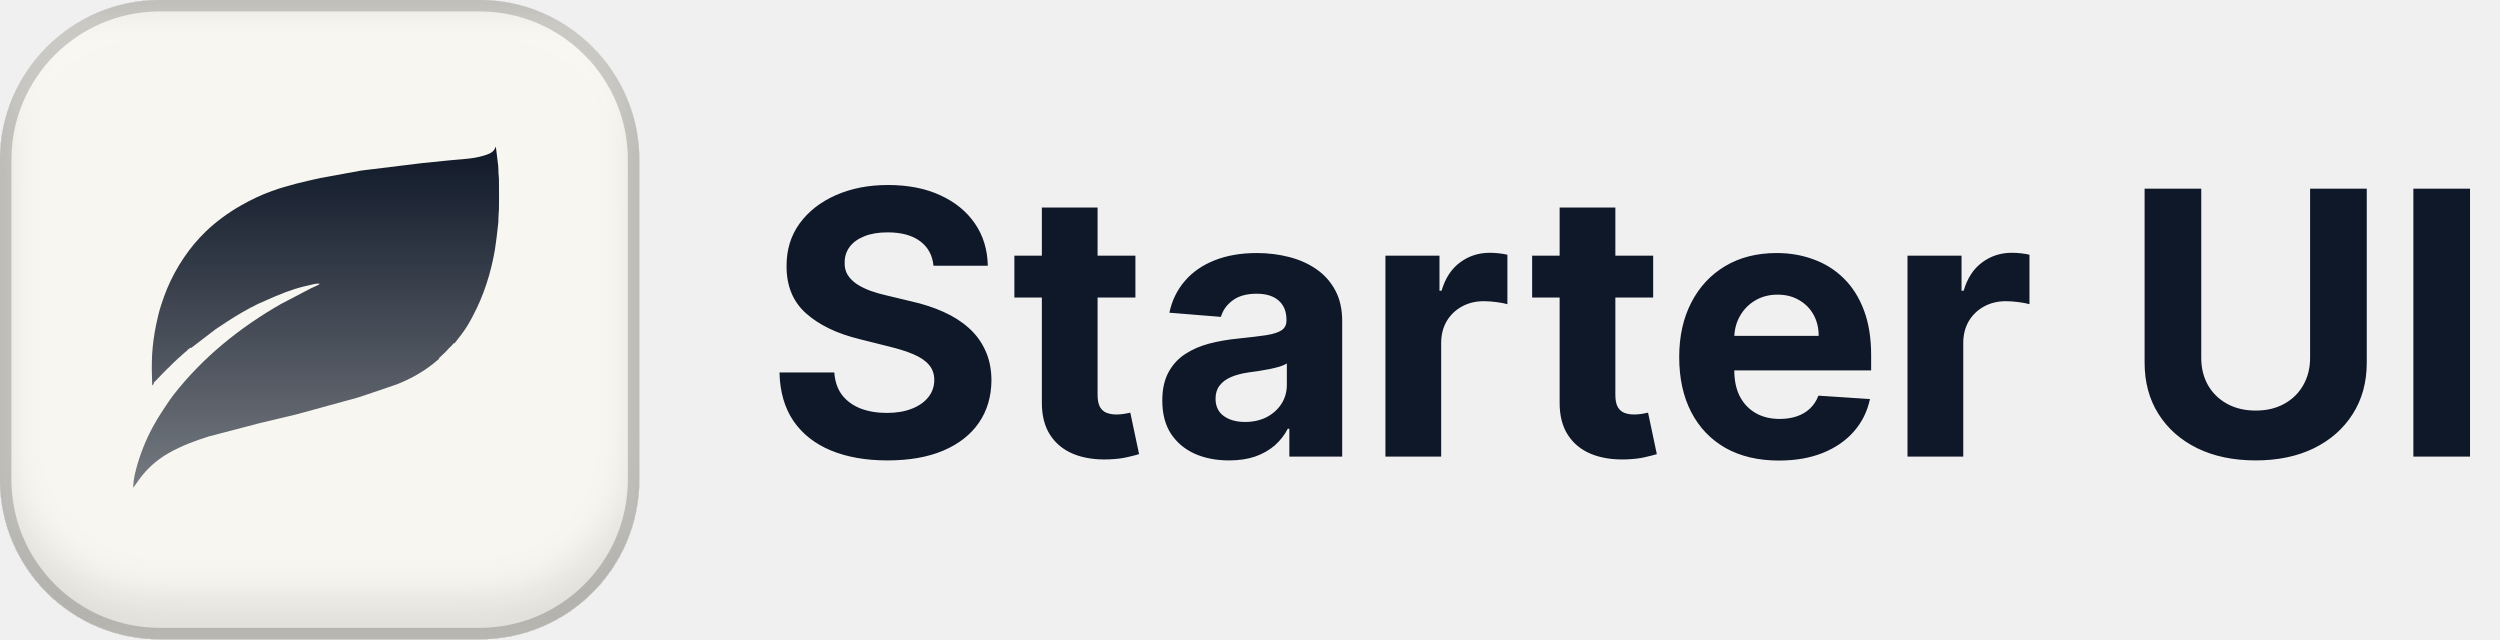
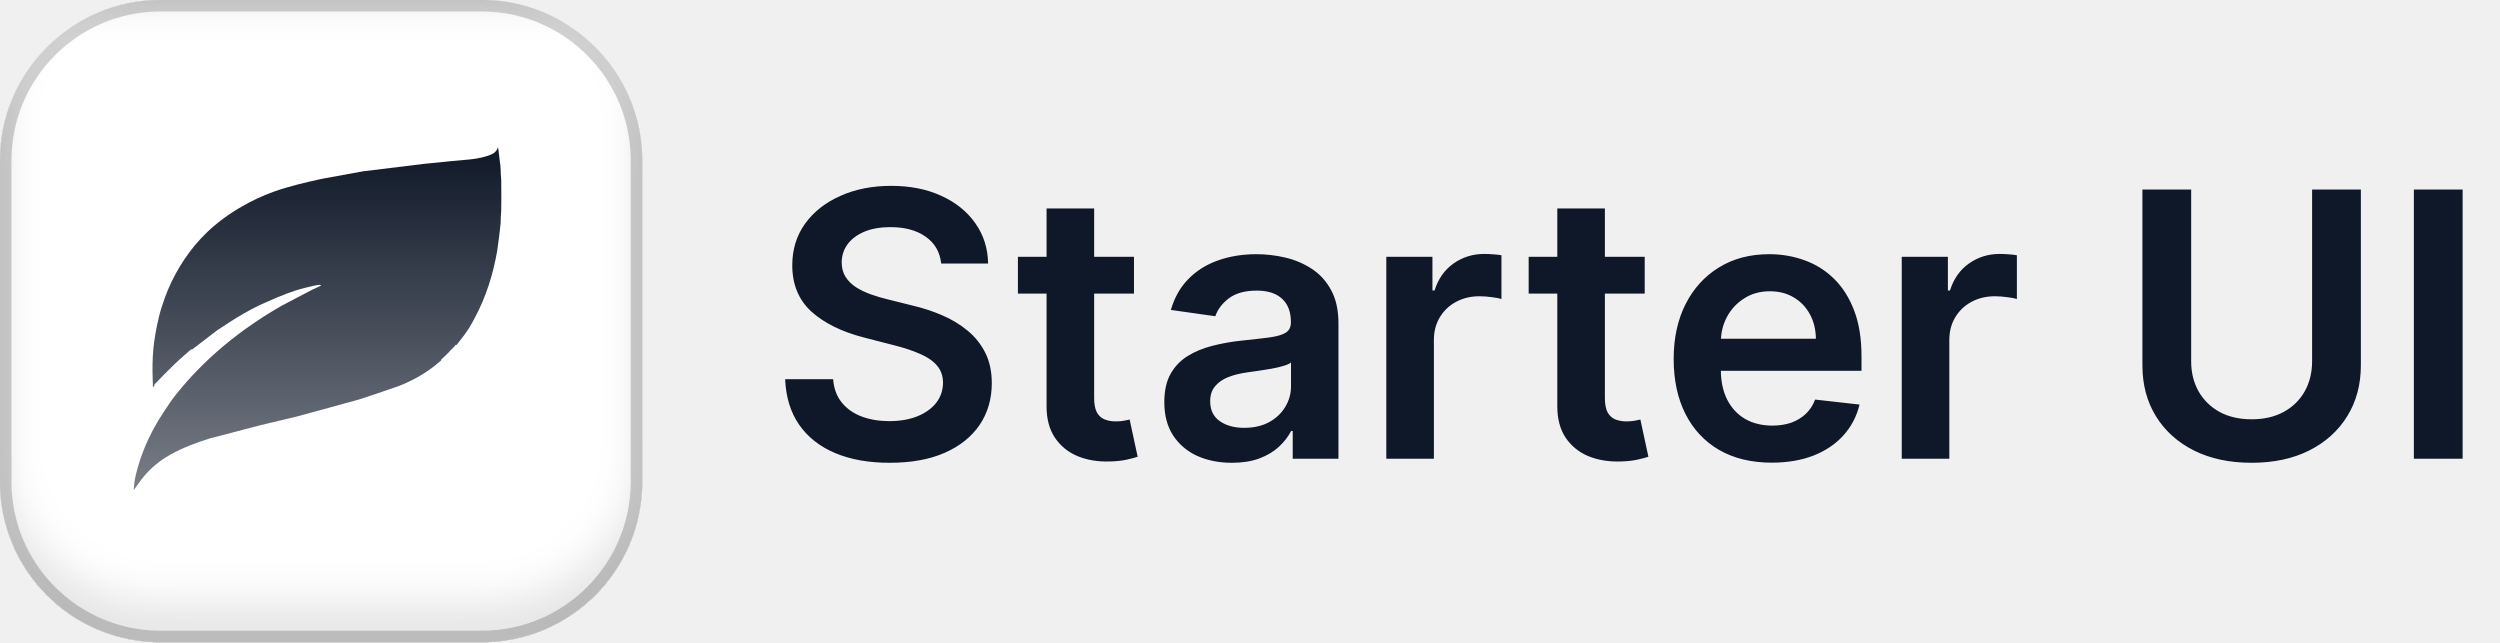
- <svg xmlns="http://www.w3.org/2000/svg" width="219" height="56" viewBox="0 0 219 56" fill="none">
-   <path d="M81.774 23.278C81.682 22.353 81.289 21.635 80.593 21.123C79.898 20.611 78.954 20.355 77.762 20.355C76.952 20.355 76.269 20.47 75.711 20.699C75.153 20.921 74.725 21.23 74.427 21.627C74.137 22.025 73.992 22.476 73.992 22.98C73.976 23.4 74.064 23.767 74.255 24.08C74.454 24.393 74.725 24.665 75.069 24.894C75.413 25.115 75.81 25.31 76.261 25.478C76.712 25.639 77.193 25.776 77.705 25.891L79.814 26.395C80.838 26.625 81.778 26.93 82.633 27.312C83.489 27.694 84.23 28.164 84.857 28.722C85.484 29.28 85.969 29.937 86.312 30.693C86.664 31.45 86.844 32.317 86.851 33.295C86.844 34.732 86.477 35.977 85.751 37.032C85.033 38.078 83.993 38.892 82.633 39.473C81.281 40.046 79.65 40.332 77.739 40.332C75.844 40.332 74.194 40.042 72.788 39.461C71.39 38.881 70.297 38.021 69.51 36.883C68.731 35.736 68.322 34.319 68.284 32.63H73.086C73.139 33.417 73.365 34.074 73.762 34.602C74.167 35.121 74.706 35.515 75.378 35.782C76.058 36.042 76.826 36.172 77.682 36.172C78.523 36.172 79.252 36.05 79.871 35.805C80.498 35.561 80.983 35.221 81.327 34.785C81.671 34.349 81.843 33.849 81.843 33.284C81.843 32.756 81.686 32.313 81.373 31.954C81.067 31.595 80.616 31.289 80.02 31.037C79.432 30.785 78.71 30.556 77.854 30.349L75.298 29.708C73.319 29.226 71.757 28.474 70.61 27.45C69.464 26.426 68.895 25.047 68.903 23.312C68.895 21.891 69.273 20.649 70.037 19.587C70.809 18.525 71.867 17.696 73.212 17.1C74.557 16.504 76.085 16.206 77.797 16.206C79.539 16.206 81.059 16.504 82.358 17.1C83.665 17.696 84.681 18.525 85.407 19.587C86.133 20.649 86.507 21.88 86.53 23.278H81.774ZM99.462 22.395V26.063H88.86V22.395H99.462ZM91.267 18.177H96.149V34.59C96.149 35.041 96.218 35.392 96.356 35.645C96.493 35.889 96.684 36.061 96.929 36.16C97.181 36.26 97.471 36.309 97.8 36.309C98.029 36.309 98.258 36.29 98.487 36.252C98.717 36.206 98.892 36.172 99.015 36.149L99.783 39.782C99.538 39.859 99.194 39.947 98.751 40.046C98.308 40.153 97.769 40.218 97.135 40.241C95.958 40.286 94.927 40.13 94.04 39.771C93.162 39.412 92.478 38.854 91.989 38.097C91.5 37.341 91.259 36.386 91.267 35.232V18.177ZM107.662 40.332C106.539 40.332 105.538 40.138 104.659 39.748C103.781 39.35 103.085 38.766 102.573 37.994C102.069 37.215 101.817 36.245 101.817 35.083C101.817 34.105 101.997 33.284 102.356 32.619C102.715 31.954 103.204 31.419 103.823 31.014C104.442 30.609 105.145 30.304 105.932 30.097C106.726 29.891 107.559 29.746 108.43 29.662C109.454 29.555 110.279 29.456 110.906 29.364C111.532 29.265 111.987 29.119 112.27 28.928C112.553 28.737 112.694 28.454 112.694 28.08V28.011C112.694 27.285 112.465 26.724 112.006 26.326C111.555 25.929 110.914 25.73 110.081 25.73C109.202 25.73 108.503 25.925 107.983 26.315C107.464 26.697 107.12 27.178 106.952 27.759L102.436 27.392C102.665 26.323 103.116 25.398 103.788 24.619C104.461 23.832 105.328 23.228 106.39 22.808C107.46 22.38 108.698 22.166 110.104 22.166C111.082 22.166 112.018 22.281 112.912 22.51C113.813 22.739 114.612 23.094 115.307 23.576C116.01 24.057 116.564 24.676 116.969 25.433C117.374 26.181 117.576 27.079 117.576 28.126V40H112.946V37.559H112.809C112.526 38.109 112.148 38.594 111.674 39.014C111.2 39.427 110.631 39.752 109.966 39.989C109.301 40.218 108.533 40.332 107.662 40.332ZM109.061 36.963C109.779 36.963 110.413 36.821 110.963 36.539C111.513 36.248 111.945 35.859 112.258 35.37C112.572 34.881 112.728 34.327 112.728 33.708V31.84C112.575 31.939 112.365 32.031 112.098 32.114C111.838 32.191 111.544 32.264 111.215 32.332C110.887 32.393 110.558 32.451 110.23 32.504C109.901 32.55 109.603 32.592 109.336 32.63C108.763 32.714 108.262 32.848 107.834 33.031C107.406 33.215 107.074 33.463 106.837 33.776C106.6 34.082 106.482 34.464 106.482 34.923C106.482 35.587 106.722 36.096 107.204 36.447C107.693 36.791 108.312 36.963 109.061 36.963ZM121.364 40V22.395H126.098V25.467H126.281C126.602 24.374 127.141 23.549 127.897 22.991C128.654 22.426 129.525 22.143 130.511 22.143C130.755 22.143 131.019 22.158 131.302 22.189C131.584 22.22 131.833 22.262 132.047 22.315V26.647C131.817 26.579 131.5 26.517 131.095 26.464C130.69 26.411 130.32 26.384 129.983 26.384C129.265 26.384 128.623 26.541 128.058 26.854C127.5 27.159 127.057 27.587 126.728 28.137C126.408 28.688 126.247 29.322 126.247 30.04V40H121.364ZM144.817 22.395V26.063H134.216V22.395H144.817ZM136.623 18.177H141.505V34.59C141.505 35.041 141.574 35.392 141.711 35.645C141.849 35.889 142.04 36.061 142.284 36.16C142.537 36.26 142.827 36.309 143.156 36.309C143.385 36.309 143.614 36.29 143.843 36.252C144.072 36.206 144.248 36.172 144.37 36.149L145.138 39.782C144.894 39.859 144.55 39.947 144.107 40.046C143.664 40.153 143.125 40.218 142.491 40.241C141.314 40.286 140.283 40.13 139.396 39.771C138.517 39.412 137.834 38.854 137.345 38.097C136.856 37.341 136.615 36.386 136.623 35.232V18.177ZM155.832 40.344C154.021 40.344 152.462 39.977 151.156 39.243C149.857 38.502 148.856 37.456 148.153 36.103C147.45 34.743 147.098 33.135 147.098 31.278C147.098 29.467 147.45 27.878 148.153 26.51C148.856 25.142 149.845 24.076 151.121 23.312C152.405 22.548 153.91 22.166 155.637 22.166C156.798 22.166 157.88 22.353 158.881 22.728C159.889 23.094 160.768 23.648 161.517 24.39C162.273 25.131 162.862 26.063 163.282 27.186C163.702 28.302 163.912 29.608 163.912 31.106V32.447H149.047V29.421H159.316C159.316 28.718 159.163 28.095 158.858 27.553C158.552 27.01 158.128 26.586 157.585 26.281C157.051 25.967 156.428 25.811 155.717 25.811C154.976 25.811 154.319 25.983 153.746 26.326C153.18 26.663 152.737 27.117 152.416 27.69C152.095 28.256 151.931 28.886 151.924 29.582V32.458C151.924 33.329 152.084 34.082 152.405 34.716C152.733 35.35 153.196 35.84 153.792 36.183C154.388 36.527 155.095 36.699 155.912 36.699C156.455 36.699 156.951 36.623 157.402 36.47C157.853 36.317 158.239 36.088 158.56 35.782C158.881 35.477 159.125 35.102 159.293 34.659L163.809 34.957C163.58 36.042 163.11 36.989 162.399 37.799C161.696 38.602 160.787 39.228 159.671 39.679C158.564 40.122 157.284 40.344 155.832 40.344ZM167.098 40V22.395H171.832V25.467H172.015C172.336 24.374 172.875 23.549 173.631 22.991C174.388 22.426 175.259 22.143 176.245 22.143C176.489 22.143 176.753 22.158 177.036 22.189C177.318 22.22 177.567 22.262 177.781 22.315V26.647C177.551 26.579 177.234 26.517 176.829 26.464C176.424 26.411 176.054 26.384 175.717 26.384C174.999 26.384 174.357 26.541 173.792 26.854C173.234 27.159 172.791 27.587 172.462 28.137C172.142 28.688 171.981 29.322 171.981 30.04V40H167.098ZM202.365 16.527H207.328V31.771C207.328 33.482 206.919 34.98 206.102 36.264C205.292 37.547 204.157 38.548 202.698 39.267C201.238 39.977 199.538 40.332 197.597 40.332C195.649 40.332 193.945 39.977 192.486 39.267C191.026 38.548 189.891 37.547 189.082 36.264C188.272 34.98 187.867 33.482 187.867 31.771V16.527H192.829V31.347C192.829 32.241 193.024 33.035 193.414 33.731C193.811 34.426 194.369 34.972 195.087 35.37C195.806 35.767 196.642 35.966 197.597 35.966C198.56 35.966 199.397 35.767 200.107 35.37C200.826 34.972 201.38 34.426 201.769 33.731C202.167 33.035 202.365 32.241 202.365 31.347V16.527ZM216.374 16.527V40H211.411V16.527H216.374Z" fill="#0F1828" />
+ <svg xmlns="http://www.w3.org/2000/svg" width="218" height="56" viewBox="0 0 218 56" fill="none">
+   <path d="M82.072 22.98C81.965 21.979 81.514 21.199 80.719 20.642C79.932 20.084 78.908 19.805 77.648 19.805C76.761 19.805 76.001 19.939 75.367 20.206C74.733 20.474 74.247 20.837 73.911 21.295C73.575 21.753 73.403 22.277 73.395 22.865C73.395 23.354 73.506 23.778 73.728 24.137C73.957 24.497 74.267 24.802 74.656 25.054C75.046 25.299 75.478 25.505 75.951 25.673C76.425 25.841 76.903 25.983 77.384 26.097L79.585 26.647C80.471 26.854 81.323 27.133 82.141 27.484C82.966 27.836 83.703 28.279 84.353 28.814C85.01 29.349 85.529 29.994 85.911 30.751C86.293 31.507 86.484 32.393 86.484 33.41C86.484 34.785 86.133 35.996 85.43 37.043C84.727 38.082 83.711 38.896 82.381 39.484C81.059 40.065 79.459 40.355 77.579 40.355C75.753 40.355 74.167 40.073 72.822 39.507C71.485 38.942 70.438 38.117 69.682 37.032C68.933 35.947 68.528 34.625 68.467 33.066H72.65C72.712 33.883 72.964 34.563 73.407 35.106C73.85 35.648 74.427 36.053 75.138 36.321C75.856 36.588 76.658 36.722 77.544 36.722C78.469 36.722 79.279 36.584 79.974 36.309C80.677 36.027 81.228 35.637 81.625 35.14C82.022 34.636 82.225 34.048 82.232 33.375C82.225 32.764 82.045 32.26 81.694 31.862C81.342 31.457 80.849 31.121 80.215 30.854C79.588 30.579 78.855 30.334 78.014 30.12L75.344 29.433C73.411 28.936 71.883 28.183 70.759 27.175C69.644 26.158 69.086 24.81 69.086 23.129C69.086 21.746 69.46 20.535 70.209 19.495C70.966 18.456 71.993 17.65 73.292 17.077C74.591 16.496 76.062 16.206 77.705 16.206C79.371 16.206 80.83 16.496 82.083 17.077C83.344 17.65 84.334 18.449 85.052 19.473C85.77 20.489 86.141 21.658 86.163 22.98H82.072ZM98.883 22.395V25.604H88.762V22.395H98.883ZM91.261 18.177H95.41V34.705C95.41 35.263 95.494 35.691 95.662 35.989C95.838 36.279 96.067 36.477 96.35 36.584C96.633 36.691 96.946 36.745 97.29 36.745C97.549 36.745 97.786 36.726 98 36.688C98.222 36.649 98.39 36.615 98.505 36.584L99.204 39.828C98.982 39.904 98.665 39.989 98.252 40.08C97.847 40.172 97.351 40.225 96.763 40.241C95.723 40.271 94.787 40.115 93.954 39.771C93.122 39.419 92.461 38.877 91.972 38.143C91.49 37.41 91.253 36.493 91.261 35.392V18.177ZM107.419 40.355C106.303 40.355 105.298 40.157 104.404 39.759C103.518 39.354 102.815 38.758 102.295 37.971C101.784 37.184 101.528 36.214 101.528 35.06C101.528 34.067 101.711 33.245 102.078 32.596C102.444 31.946 102.945 31.427 103.579 31.037C104.213 30.648 104.928 30.353 105.722 30.155C106.525 29.948 107.354 29.799 108.21 29.708C109.241 29.601 110.078 29.505 110.72 29.421C111.361 29.329 111.828 29.192 112.118 29.009C112.416 28.817 112.565 28.523 112.565 28.126V28.057C112.565 27.194 112.309 26.525 111.797 26.051C111.285 25.578 110.548 25.341 109.585 25.341C108.569 25.341 107.763 25.562 107.167 26.006C106.578 26.449 106.181 26.972 105.975 27.576L102.101 27.026C102.406 25.956 102.911 25.062 103.614 24.344C104.317 23.618 105.176 23.075 106.192 22.716C107.209 22.349 108.332 22.166 109.562 22.166C110.41 22.166 111.255 22.265 112.095 22.464C112.936 22.663 113.703 22.991 114.399 23.45C115.094 23.901 115.652 24.516 116.072 25.295C116.5 26.074 116.714 27.049 116.714 28.218V40H112.725V37.582H112.588C112.336 38.071 111.98 38.529 111.522 38.957C111.071 39.377 110.502 39.717 109.814 39.977C109.134 40.229 108.336 40.355 107.419 40.355ZM108.496 37.307C109.329 37.307 110.051 37.142 110.662 36.814C111.274 36.477 111.744 36.034 112.072 35.484C112.408 34.934 112.576 34.334 112.576 33.685V31.61C112.447 31.717 112.225 31.817 111.912 31.908C111.606 32 111.262 32.08 110.88 32.149C110.498 32.218 110.12 32.279 109.745 32.332C109.371 32.386 109.046 32.432 108.771 32.47C108.152 32.554 107.598 32.691 107.109 32.882C106.62 33.074 106.234 33.341 105.952 33.685C105.669 34.021 105.528 34.456 105.528 34.991C105.528 35.755 105.807 36.332 106.364 36.722C106.922 37.112 107.633 37.307 108.496 37.307ZM120.886 40V22.395H124.909V25.329H125.092C125.413 24.313 125.963 23.53 126.743 22.98C127.53 22.422 128.428 22.143 129.436 22.143C129.665 22.143 129.921 22.154 130.204 22.177C130.494 22.193 130.735 22.22 130.926 22.258V26.074C130.75 26.013 130.472 25.96 130.089 25.914C129.715 25.86 129.352 25.834 129.001 25.834C128.244 25.834 127.564 25.998 126.961 26.326C126.365 26.647 125.895 27.094 125.551 27.668C125.207 28.241 125.035 28.901 125.035 29.65V40H120.886ZM143.419 22.395V25.604H133.299V22.395H143.419ZM135.797 18.177H139.946V34.705C139.946 35.263 140.03 35.691 140.198 35.989C140.374 36.279 140.603 36.477 140.886 36.584C141.169 36.691 141.482 36.745 141.826 36.745C142.086 36.745 142.323 36.726 142.537 36.688C142.758 36.649 142.926 36.615 143.041 36.584L143.74 39.828C143.518 39.904 143.201 39.989 142.789 40.08C142.384 40.172 141.887 40.225 141.299 40.241C140.26 40.271 139.324 40.115 138.491 39.771C137.658 39.419 136.997 38.877 136.508 38.143C136.027 37.41 135.79 36.493 135.797 35.392V18.177ZM154.494 40.344C152.729 40.344 151.204 39.977 149.921 39.243C148.645 38.502 147.663 37.456 146.975 36.103C146.287 34.743 145.944 33.142 145.944 31.301C145.944 29.49 146.287 27.901 146.975 26.533C147.67 25.157 148.641 24.088 149.886 23.324C151.132 22.552 152.595 22.166 154.276 22.166C155.361 22.166 156.385 22.342 157.348 22.693C158.318 23.037 159.174 23.572 159.915 24.298C160.664 25.024 161.252 25.948 161.68 27.072C162.108 28.187 162.322 29.517 162.322 31.06V32.332H147.892V29.536H158.345C158.337 28.741 158.165 28.034 157.829 27.415C157.493 26.789 157.023 26.296 156.419 25.937C155.823 25.578 155.128 25.398 154.333 25.398C153.485 25.398 152.74 25.604 152.098 26.017C151.456 26.422 150.956 26.957 150.597 27.622C150.245 28.279 150.066 29.001 150.058 29.788V32.229C150.058 33.253 150.245 34.132 150.62 34.865C150.994 35.591 151.518 36.149 152.19 36.539C152.862 36.921 153.649 37.112 154.551 37.112C155.155 37.112 155.701 37.028 156.19 36.86C156.679 36.684 157.103 36.428 157.462 36.092C157.821 35.755 158.093 35.339 158.276 34.842L162.15 35.278C161.905 36.302 161.439 37.196 160.752 37.96C160.072 38.716 159.201 39.305 158.138 39.725C157.076 40.138 155.861 40.344 154.494 40.344ZM165.832 40V22.395H169.855V25.329H170.038C170.359 24.313 170.909 23.53 171.689 22.98C172.476 22.422 173.374 22.143 174.382 22.143C174.611 22.143 174.867 22.154 175.15 22.177C175.44 22.193 175.681 22.22 175.872 22.258V26.074C175.696 26.013 175.418 25.96 175.036 25.914C174.661 25.86 174.298 25.834 173.947 25.834C173.19 25.834 172.51 25.998 171.907 26.326C171.311 26.647 170.841 27.094 170.497 27.668C170.153 28.241 169.981 28.901 169.981 29.65V40H165.832ZM201.615 16.527H205.867V31.862C205.867 33.543 205.469 35.022 204.675 36.298C203.888 37.574 202.78 38.571 201.351 39.289C199.922 40 198.253 40.355 196.342 40.355C194.424 40.355 192.751 40 191.322 39.289C189.893 38.571 188.785 37.574 187.998 36.298C187.211 35.022 186.818 33.543 186.818 31.862V16.527H191.07V31.507C191.07 32.485 191.284 33.356 191.712 34.12C192.147 34.884 192.759 35.484 193.546 35.92C194.333 36.348 195.265 36.562 196.342 36.562C197.42 36.562 198.352 36.348 199.139 35.92C199.934 35.484 200.545 34.884 200.973 34.12C201.401 33.356 201.615 32.485 201.615 31.507V16.527ZM214.741 16.527V40H210.489V16.527H214.741Z" fill="#0F1828" />
  <g filter="url(#filter0_ii_1013_1549)">
-     <rect width="56" height="56" rx="14" fill="#F8F6F0" />
+     <rect width="56" height="56" rx="14" fill="white" />
    <rect x="0.5" y="0.5" width="55" height="55" rx="13.5" stroke="black" stroke-opacity="0.2" />
    <path d="M13.477 33.61C13.45 33.665 13.377 33.719 13.334 33.762C13.301 32.862 13.277 31.968 13.325 31.069C13.374 30.184 13.501 29.309 13.677 28.443C13.798 27.855 13.937 27.258 14.128 26.686C14.286 26.213 14.446 25.738 14.643 25.274C15.421 23.429 16.576 21.682 18.017 20.288C18.932 19.407 19.983 18.643 21.086 18.01C21.958 17.511 22.882 17.068 23.83 16.729C25.206 16.235 26.644 15.908 28.071 15.593L31.657 14.939L36.986 14.287L39.442 14.039C40.394 13.942 41.378 13.924 42.299 13.657C42.511 13.597 42.723 13.533 42.92 13.433C43.189 13.294 43.335 13.121 43.432 12.834L43.453 12.994L43.638 14.475C43.665 14.709 43.656 14.945 43.668 15.175L43.707 15.69L43.716 17.298L43.707 18.349L43.668 18.958L43.653 19.485L43.514 20.703L43.359 21.845C43.014 23.869 42.39 25.871 41.42 27.682C41.263 27.973 41.114 28.267 40.939 28.546C40.599 29.088 40.206 29.588 39.809 30.087L38.864 31.084C38.749 31.196 38.615 31.345 38.47 31.423C38.47 31.432 38.455 31.438 38.449 31.448L37.87 31.923C36.937 32.656 35.868 33.235 34.765 33.668L32.566 34.419L31.303 34.837L28.719 35.546L27.041 36.006L25.951 36.303L22.743 37.069L18.311 38.227C17.09 38.608 15.906 39.047 14.791 39.681C13.943 40.162 13.165 40.795 12.541 41.55C12.229 41.928 11.956 42.334 11.671 42.731C11.656 42.646 11.677 42.525 11.684 42.434C11.708 41.98 11.808 41.541 11.923 41.101C12.092 40.441 12.307 39.796 12.562 39.163C13.025 37.999 13.631 36.882 14.331 35.843C14.625 35.407 14.912 34.958 15.237 34.543C17.781 31.293 21.049 28.661 24.627 26.622L27.226 25.262C27.356 25.201 27.962 24.944 28.004 24.871C27.989 24.859 27.986 24.859 27.968 24.853C27.832 24.823 27.602 24.868 27.465 24.895L26.59 25.101C25.487 25.377 24.424 25.807 23.394 26.274L22.622 26.613C21.695 27.064 20.807 27.582 19.944 28.143L18.896 28.833L16.751 30.478L13.477 33.61ZM13.477 33.61L16.751 30.478L16.727 30.475C16.691 30.469 16.706 30.472 16.672 30.46L16.636 30.505H16.606C16.585 30.545 16.591 30.545 16.551 30.563C16.479 30.596 16.409 30.687 16.351 30.742L16.333 30.751C16.315 30.766 16.309 30.775 16.297 30.793C16.254 30.811 16.248 30.848 16.215 30.86C16.182 30.872 16.157 30.902 16.13 30.926L15.994 31.048L15.97 31.066L15.961 31.081C15.945 31.105 15.933 31.105 15.912 31.123L15.873 31.16L15.858 31.175C15.836 31.193 15.848 31.184 15.83 31.202C15.806 31.229 15.779 31.251 15.749 31.272C15.667 31.326 15.576 31.417 15.506 31.49C15.376 31.629 15.206 31.747 15.085 31.893C15.067 31.92 15.055 31.92 15.034 31.938C15.012 31.956 14.997 31.977 14.973 31.999C14.912 32.05 14.843 32.123 14.794 32.184C14.77 32.211 14.761 32.211 14.737 32.229C14.658 32.296 14.573 32.396 14.501 32.468C14.485 32.486 14.485 32.495 14.461 32.511C14.386 32.565 14.301 32.671 14.228 32.741L13.701 33.292C13.619 33.377 13.516 33.456 13.45 33.55L13.462 33.574C13.477 33.601 13.474 33.592 13.477 33.61ZM38.47 31.423C38.615 31.345 38.749 31.196 38.864 31.084L39.809 30.087C39.785 30.069 39.782 30.066 39.748 30.06C39.709 30.106 39.666 30.148 39.633 30.196C39.533 30.333 39.385 30.436 39.273 30.563C39.039 30.839 38.761 31.078 38.503 31.329L38.461 31.36L38.47 31.423Z" fill="url(#paint0_linear_1013_1549)" />
  </g>
  <defs>
    <filter id="filter0_ii_1013_1549" x="0" y="-3.5" width="56" height="63" filterUnits="userSpaceOnUse" color-interpolation-filters="sRGB">
      <feFlood flood-opacity="0" result="BackgroundImageFix" />
      <feBlend mode="normal" in="SourceGraphic" in2="BackgroundImageFix" result="shape" />
      <feColorMatrix in="SourceAlpha" type="matrix" values="0 0 0 0 0 0 0 0 0 0 0 0 0 0 0 0 0 0 127 0" result="hardAlpha" />
      <feOffset dy="-3.5" />
      <feGaussianBlur stdDeviation="1.75" />
      <feComposite in2="hardAlpha" operator="arithmetic" k2="-1" k3="1" />
      <feColorMatrix type="matrix" values="0 0 0 0 0 0 0 0 0 0 0 0 0 0 0 0 0 0 0.1 0" />
      <feBlend mode="normal" in2="shape" result="effect1_innerShadow_1013_1549" />
      <feColorMatrix in="SourceAlpha" type="matrix" values="0 0 0 0 0 0 0 0 0 0 0 0 0 0 0 0 0 0 127 0" result="hardAlpha" />
      <feOffset dy="3.5" />
      <feGaussianBlur stdDeviation="1.75" />
      <feComposite in2="hardAlpha" operator="arithmetic" k2="-1" k3="1" />
      <feColorMatrix type="matrix" values="0 0 0 0 1 0 0 0 0 1 0 0 0 0 1 0 0 0 0.1 0" />
      <feBlend mode="normal" in2="effect1_innerShadow_1013_1549" result="effect2_innerShadow_1013_1549" />
    </filter>
    <linearGradient id="paint0_linear_1013_1549" x1="27.691" y1="12.834" x2="27.691" y2="42.731" gradientUnits="userSpaceOnUse">
      <stop stop-color="#0F1828" />
      <stop offset="1" stop-color="#0F1828" stop-opacity="0.56" />
    </linearGradient>
  </defs>
</svg>
